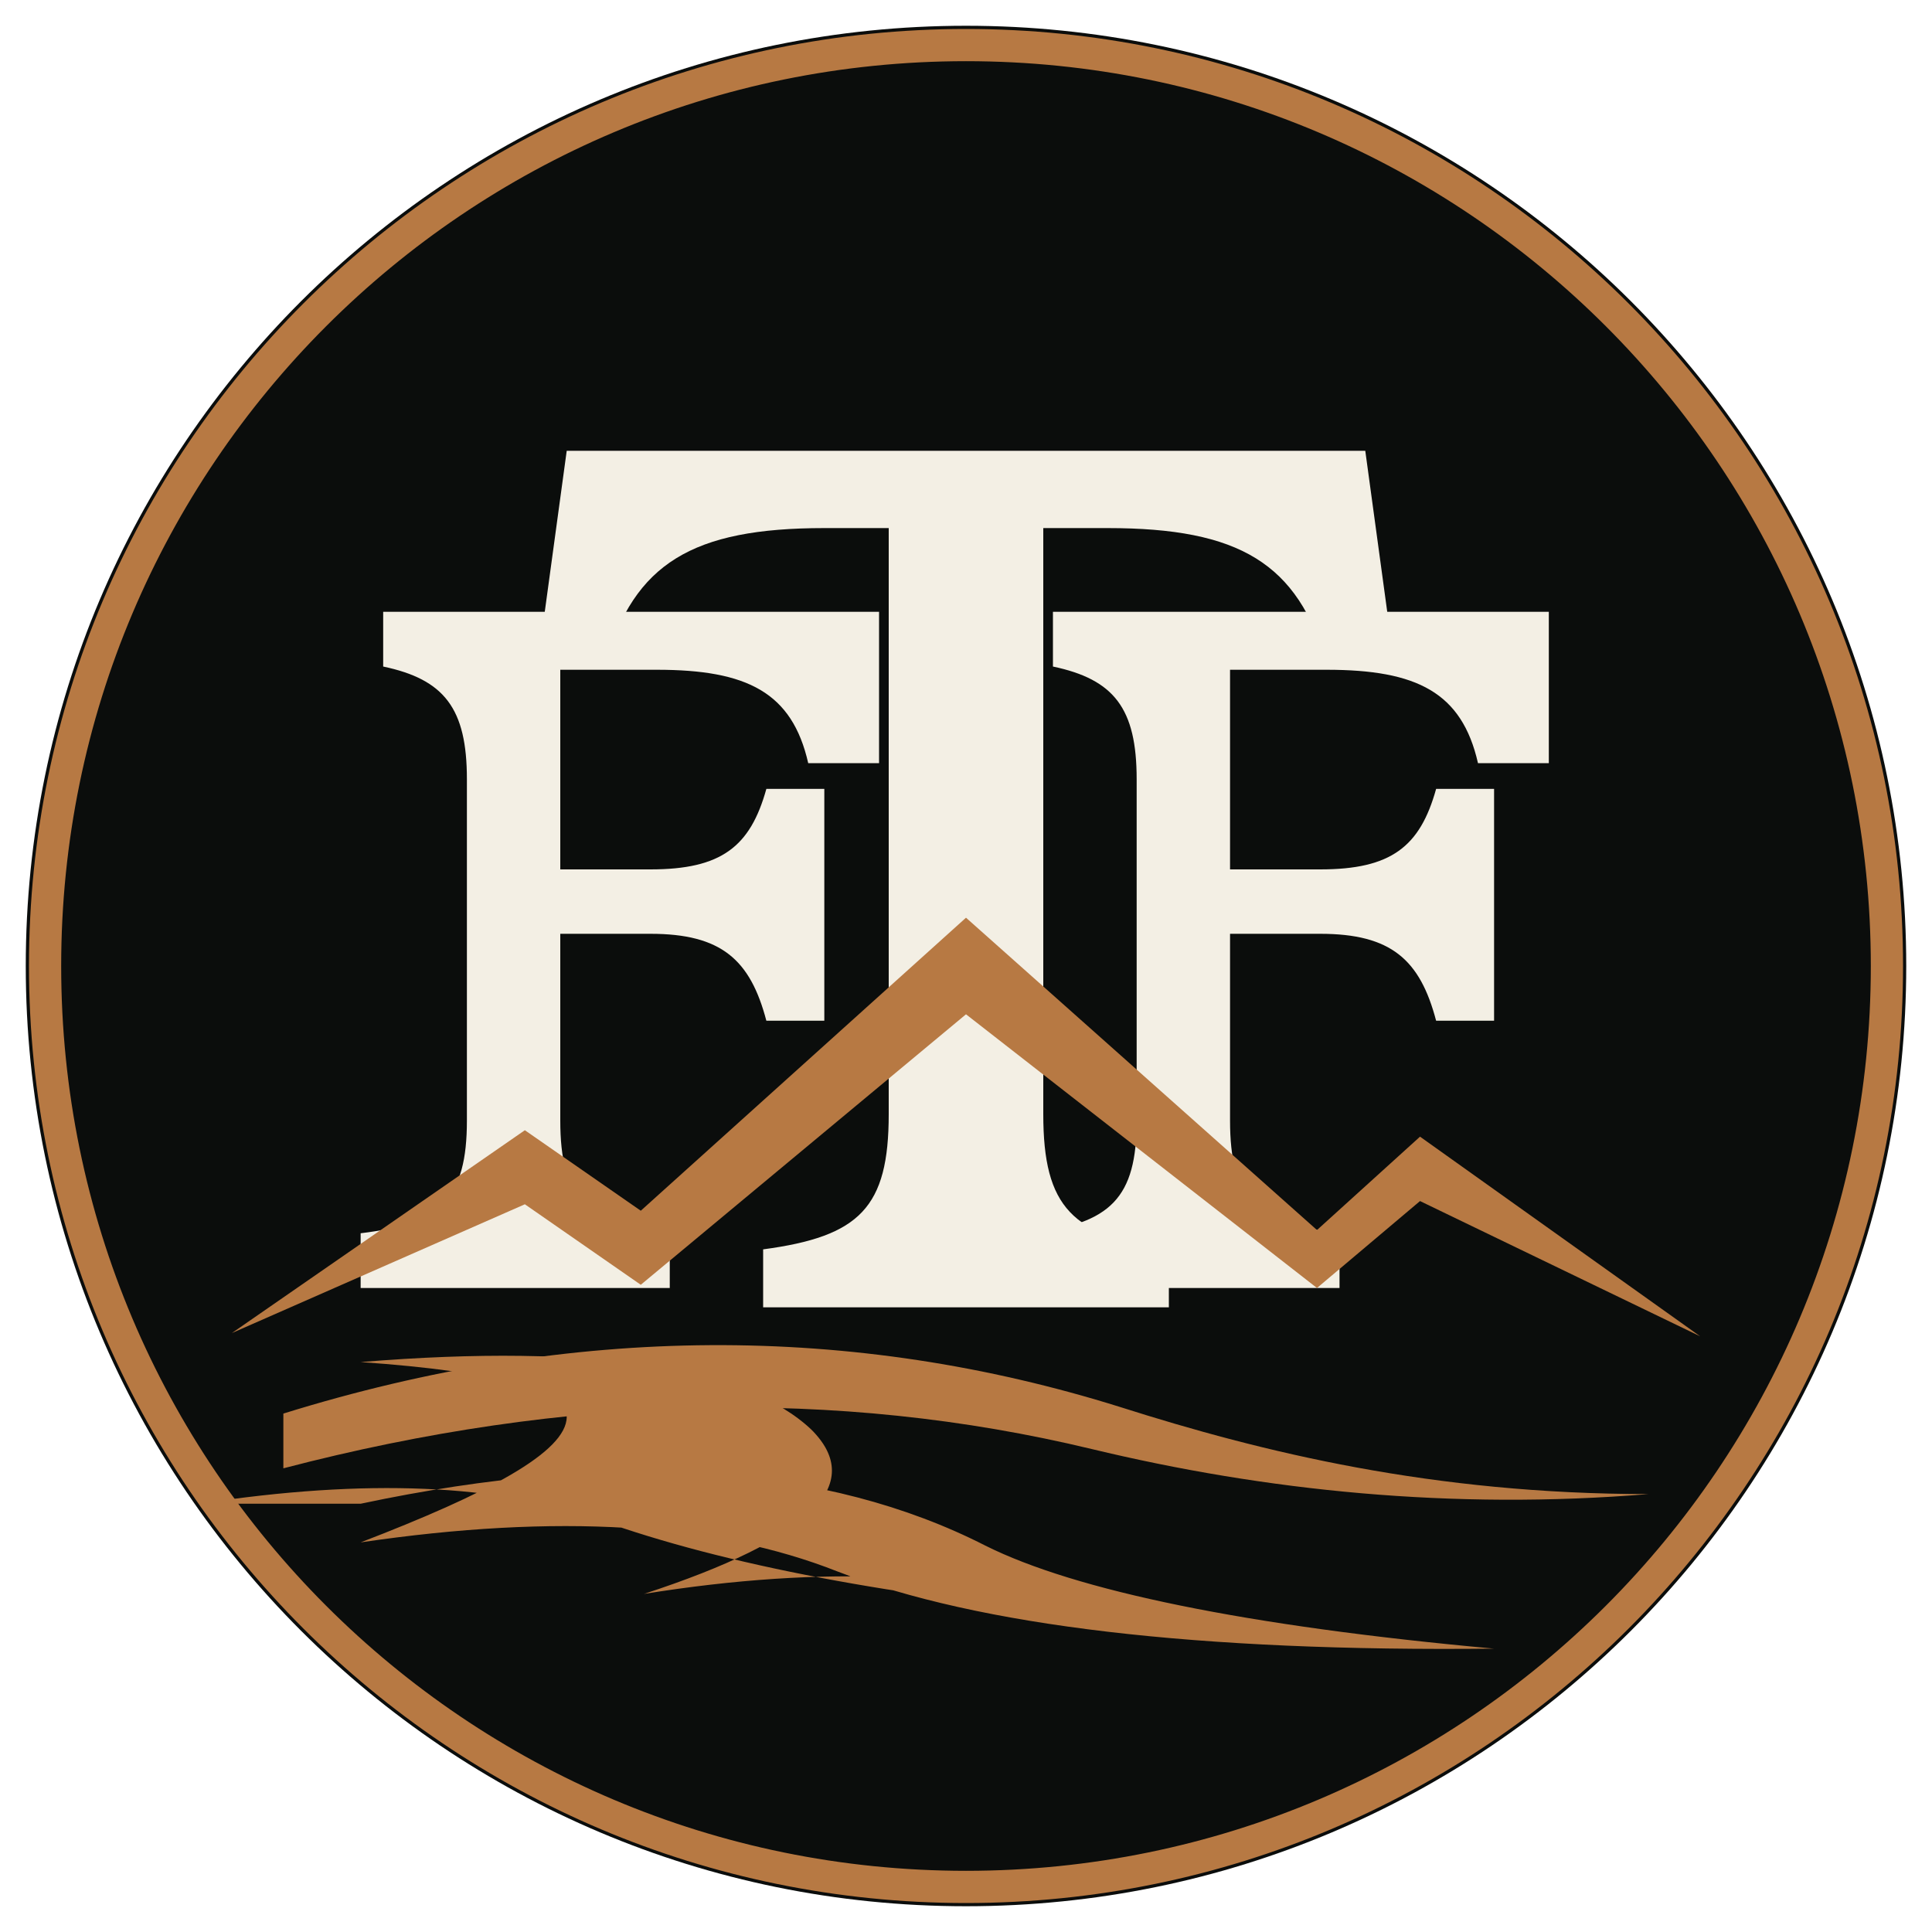
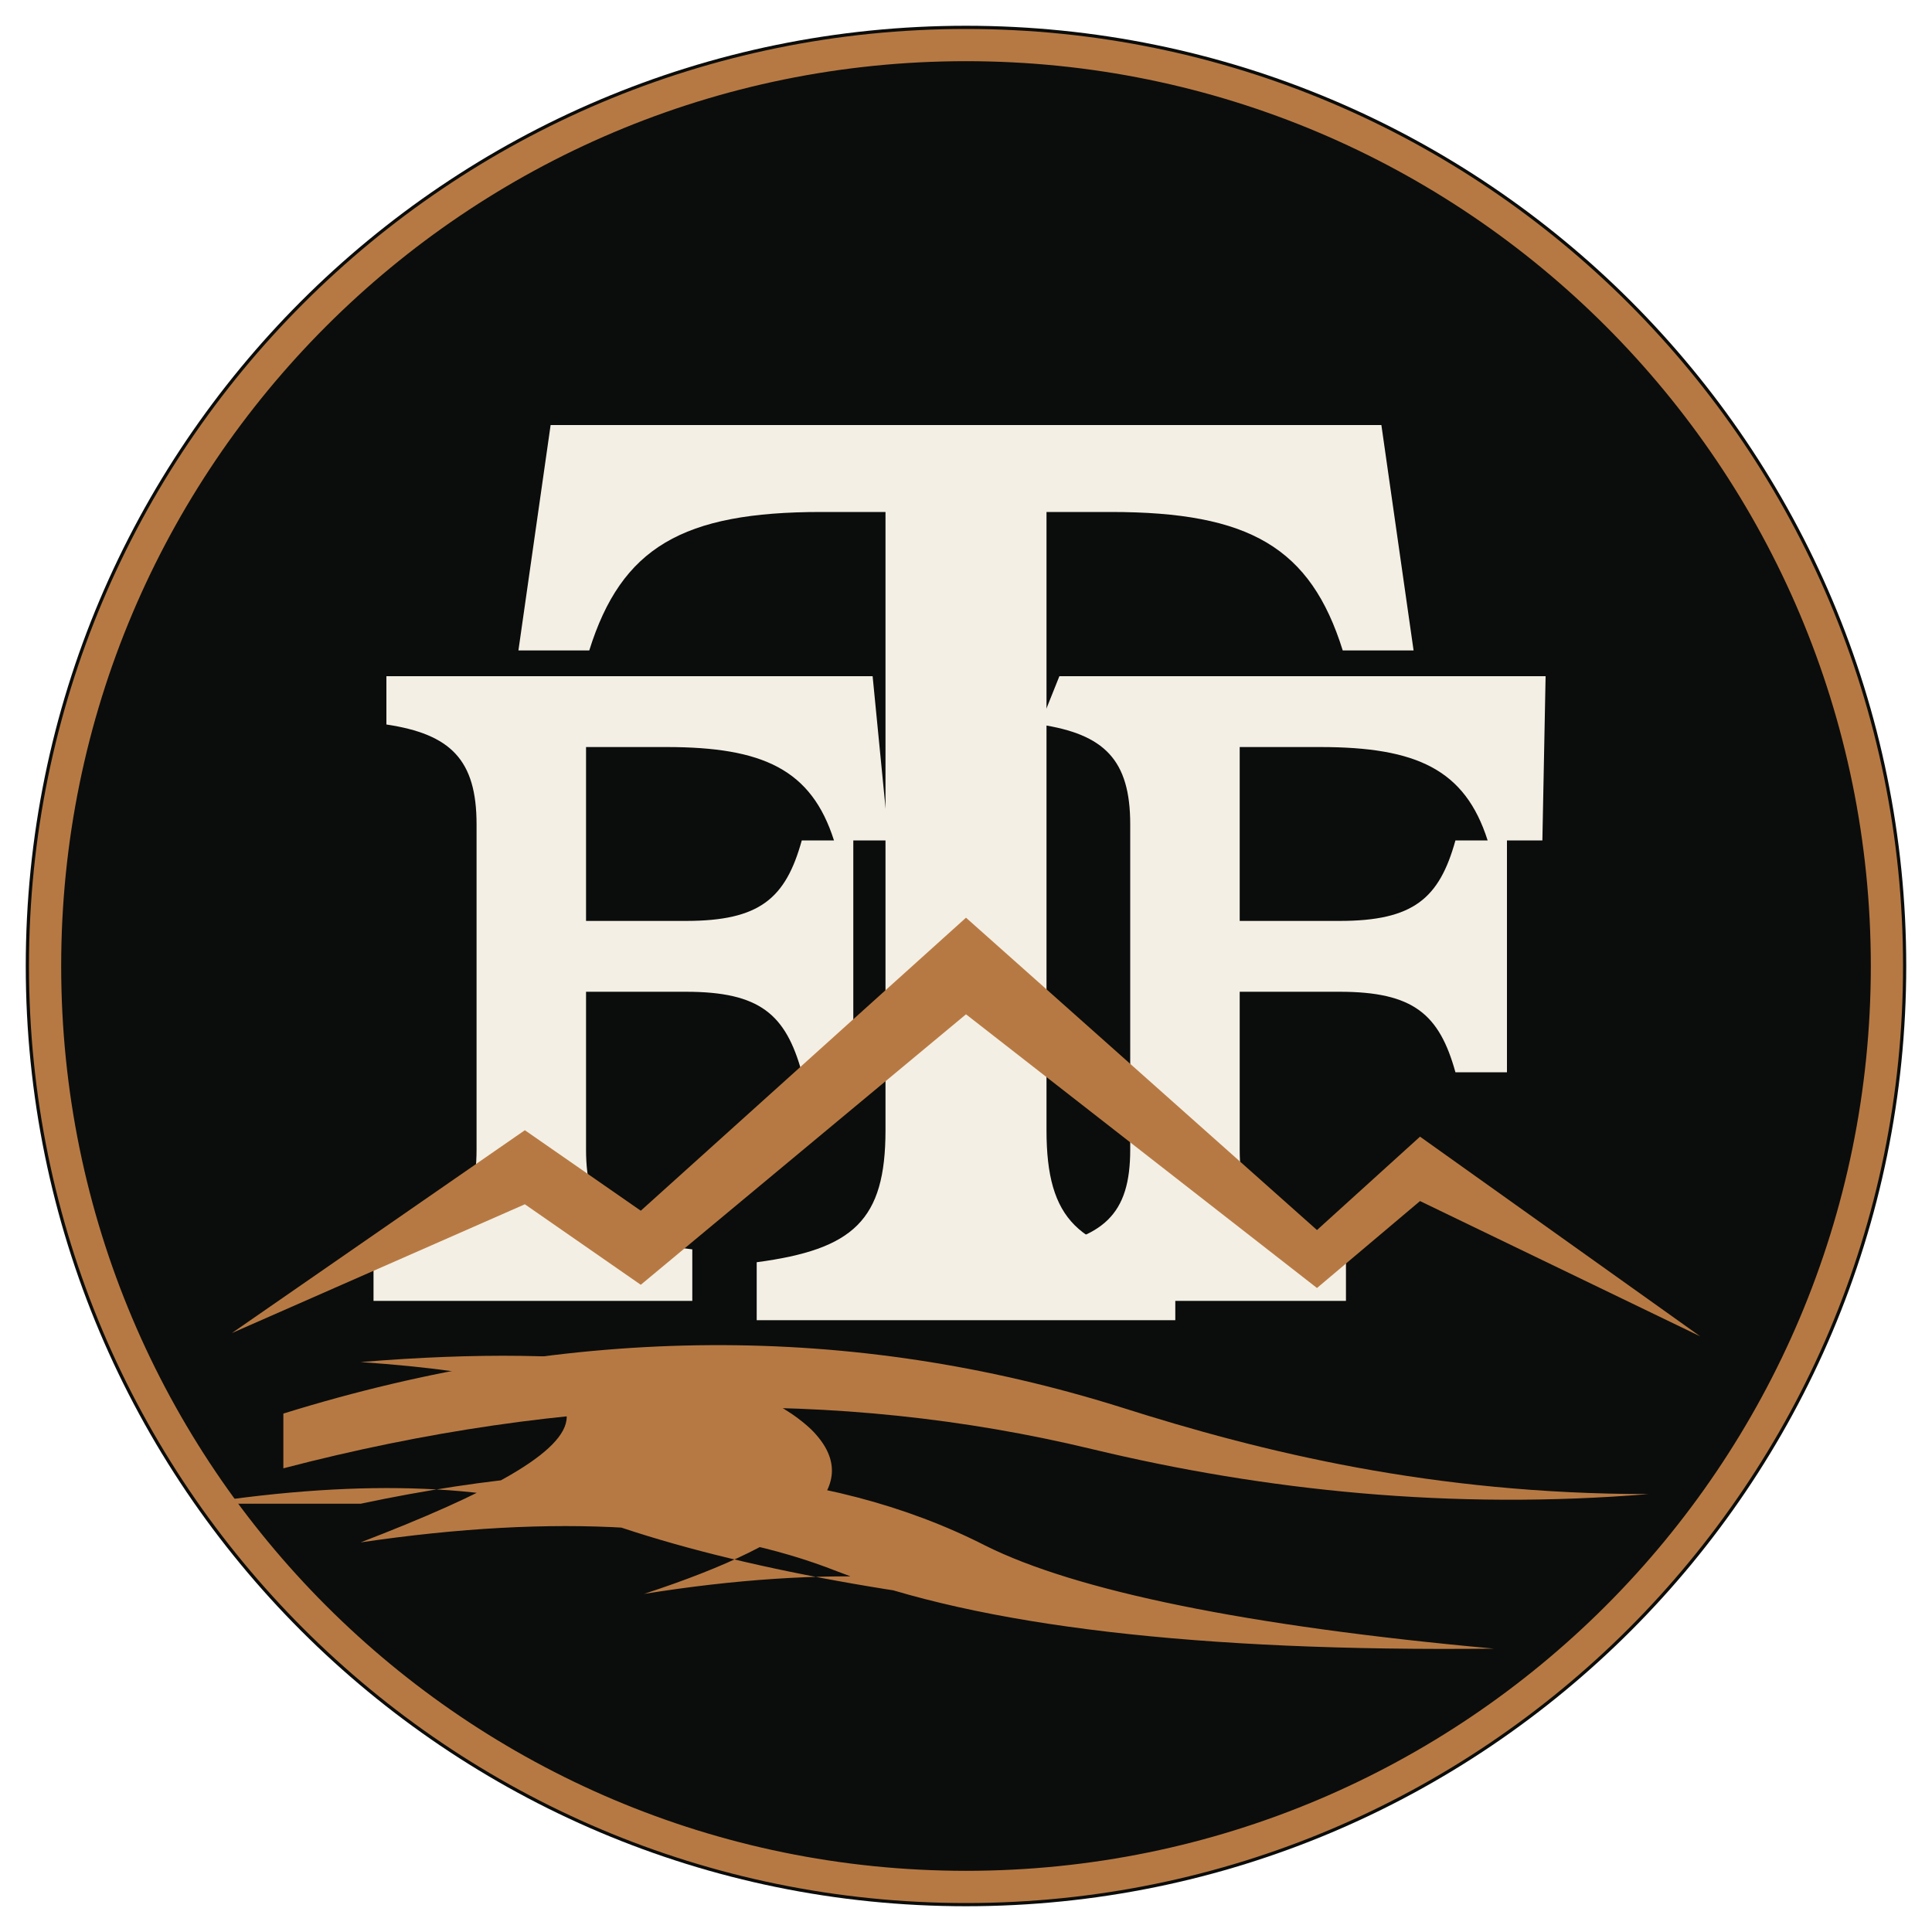
<svg xmlns="http://www.w3.org/2000/svg" viewBox="0 0 600 600" role="img" aria-labelledby="title desc">
  <circle cx="300" cy="300" r="292" fill="#0b0d0c" />
  <circle cx="300" cy="300" r="286" fill="none" stroke="#b77943" stroke-width="10" />
  <g fill="#f3efe4">
-     <path d="M119 190h154v47h-22c-5-22-19-29-47-29h-30v62h28c22 0 31-7 36-25h18v72h-18c-5-19-14-27-36-27h-28v58c0 24 8 32 34 35v17H112v-17c25-3 33-11 33-35V242c0-22-7-31-26-35z" />
-     <path d="M327 190h154v47h-22c-5-22-19-29-47-29h-30v62h28c22 0 31-7 36-25h18v72h-18c-5-19-14-27-36-27h-28v58c0 24 8 32 34 35v17h-96v-17c25-3 33-11 33-35V242c0-22-7-31-26-35z" />
+     <path d="M120 210h151l5 51h-17c-7-22-22-29-52-29h-25v54h31c23 0 31-7 36-25h16v72h-16c-5-18-13-25-36-25h-31v49c0 20 8 28 33 31v16H116v-16c24-3 32-11 32-31V256c0-20-8-28-28-31z" />
+     <path d="M329 210h151l-1 51h-17c-7-22-22-29-52-29h-25v54h31c23 0 31-7 36-25h16v72h-16c-5-18-13-25-36-25h-31v49c0 20 8 28 33 31v16h-99v-16c24-3 32-11 32-31V256c0-20-8-28-28-31z" />
  </g>
-   <path fill="#f3efe4" d="M176 140h248l9 66h-21c-9-31-27-42-68-42h-20v182c0 29 9 38 39 42v18H237v-18c30-4 39-13 39-42V164h-20c-41 0-59 11-68 42h-21z" />
+   <path fill="#f3efe4" d="M171 132h258l10 70h-22c-10-32-29-43-72-43h-20v192c0 28 10 37 40 41v18H235v-18c30-4 40-13 40-41V159h-20c-43 0-62 11-72 43h-22z" />
  <path fill="#b77943" d="M72 414l91-63 36 25 101-91 109 97 32-29 87 62-87-42-32 27-109-85-101 84-36-25z" />
  <path fill="#b77943" d="M88 439c90-28 177-28 260-2 44 14 97 27 164 27-61 5-119-1-173-14-79-19-163-17-251 6z" />
  <path fill="#b77943" d="M112 467c80-17 145-12 194 13 28 14 81 25 158 32-92 1-160-7-204-24-38-15-87-18-148-9 39-15 64-28 64-39 0-8-21-14-64-17 73-6 120 2 140 21 17 17 0 34-52 51 56-9 104-7 144 7-66-6-119-16-158-30-31-11-72-13-124-5z" />
</svg>
